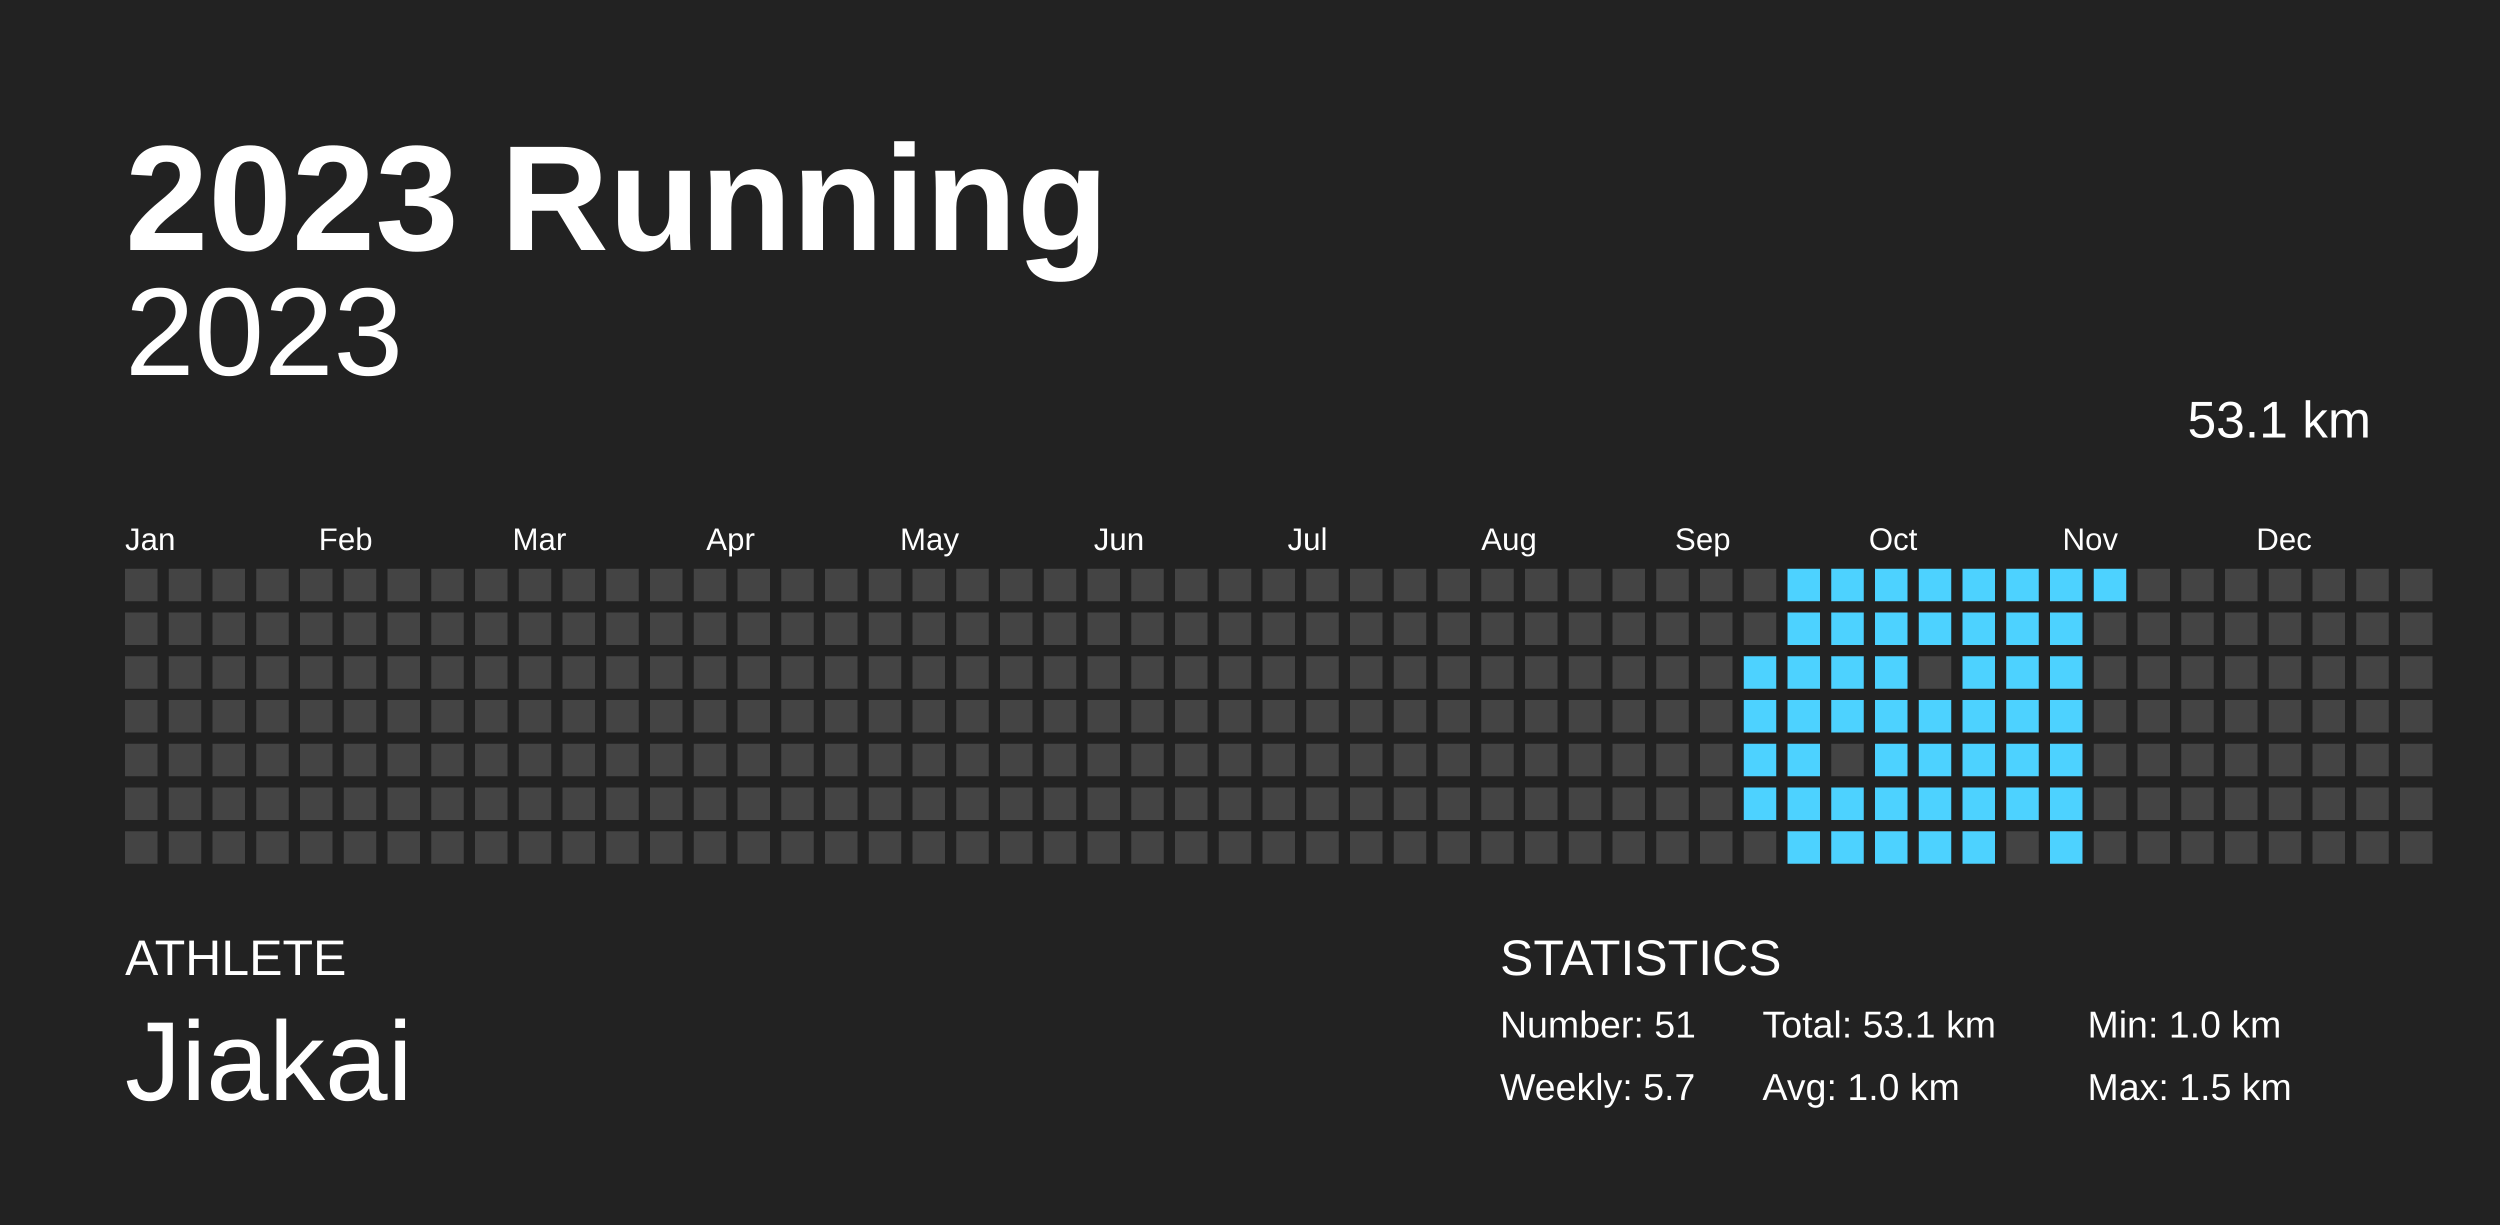
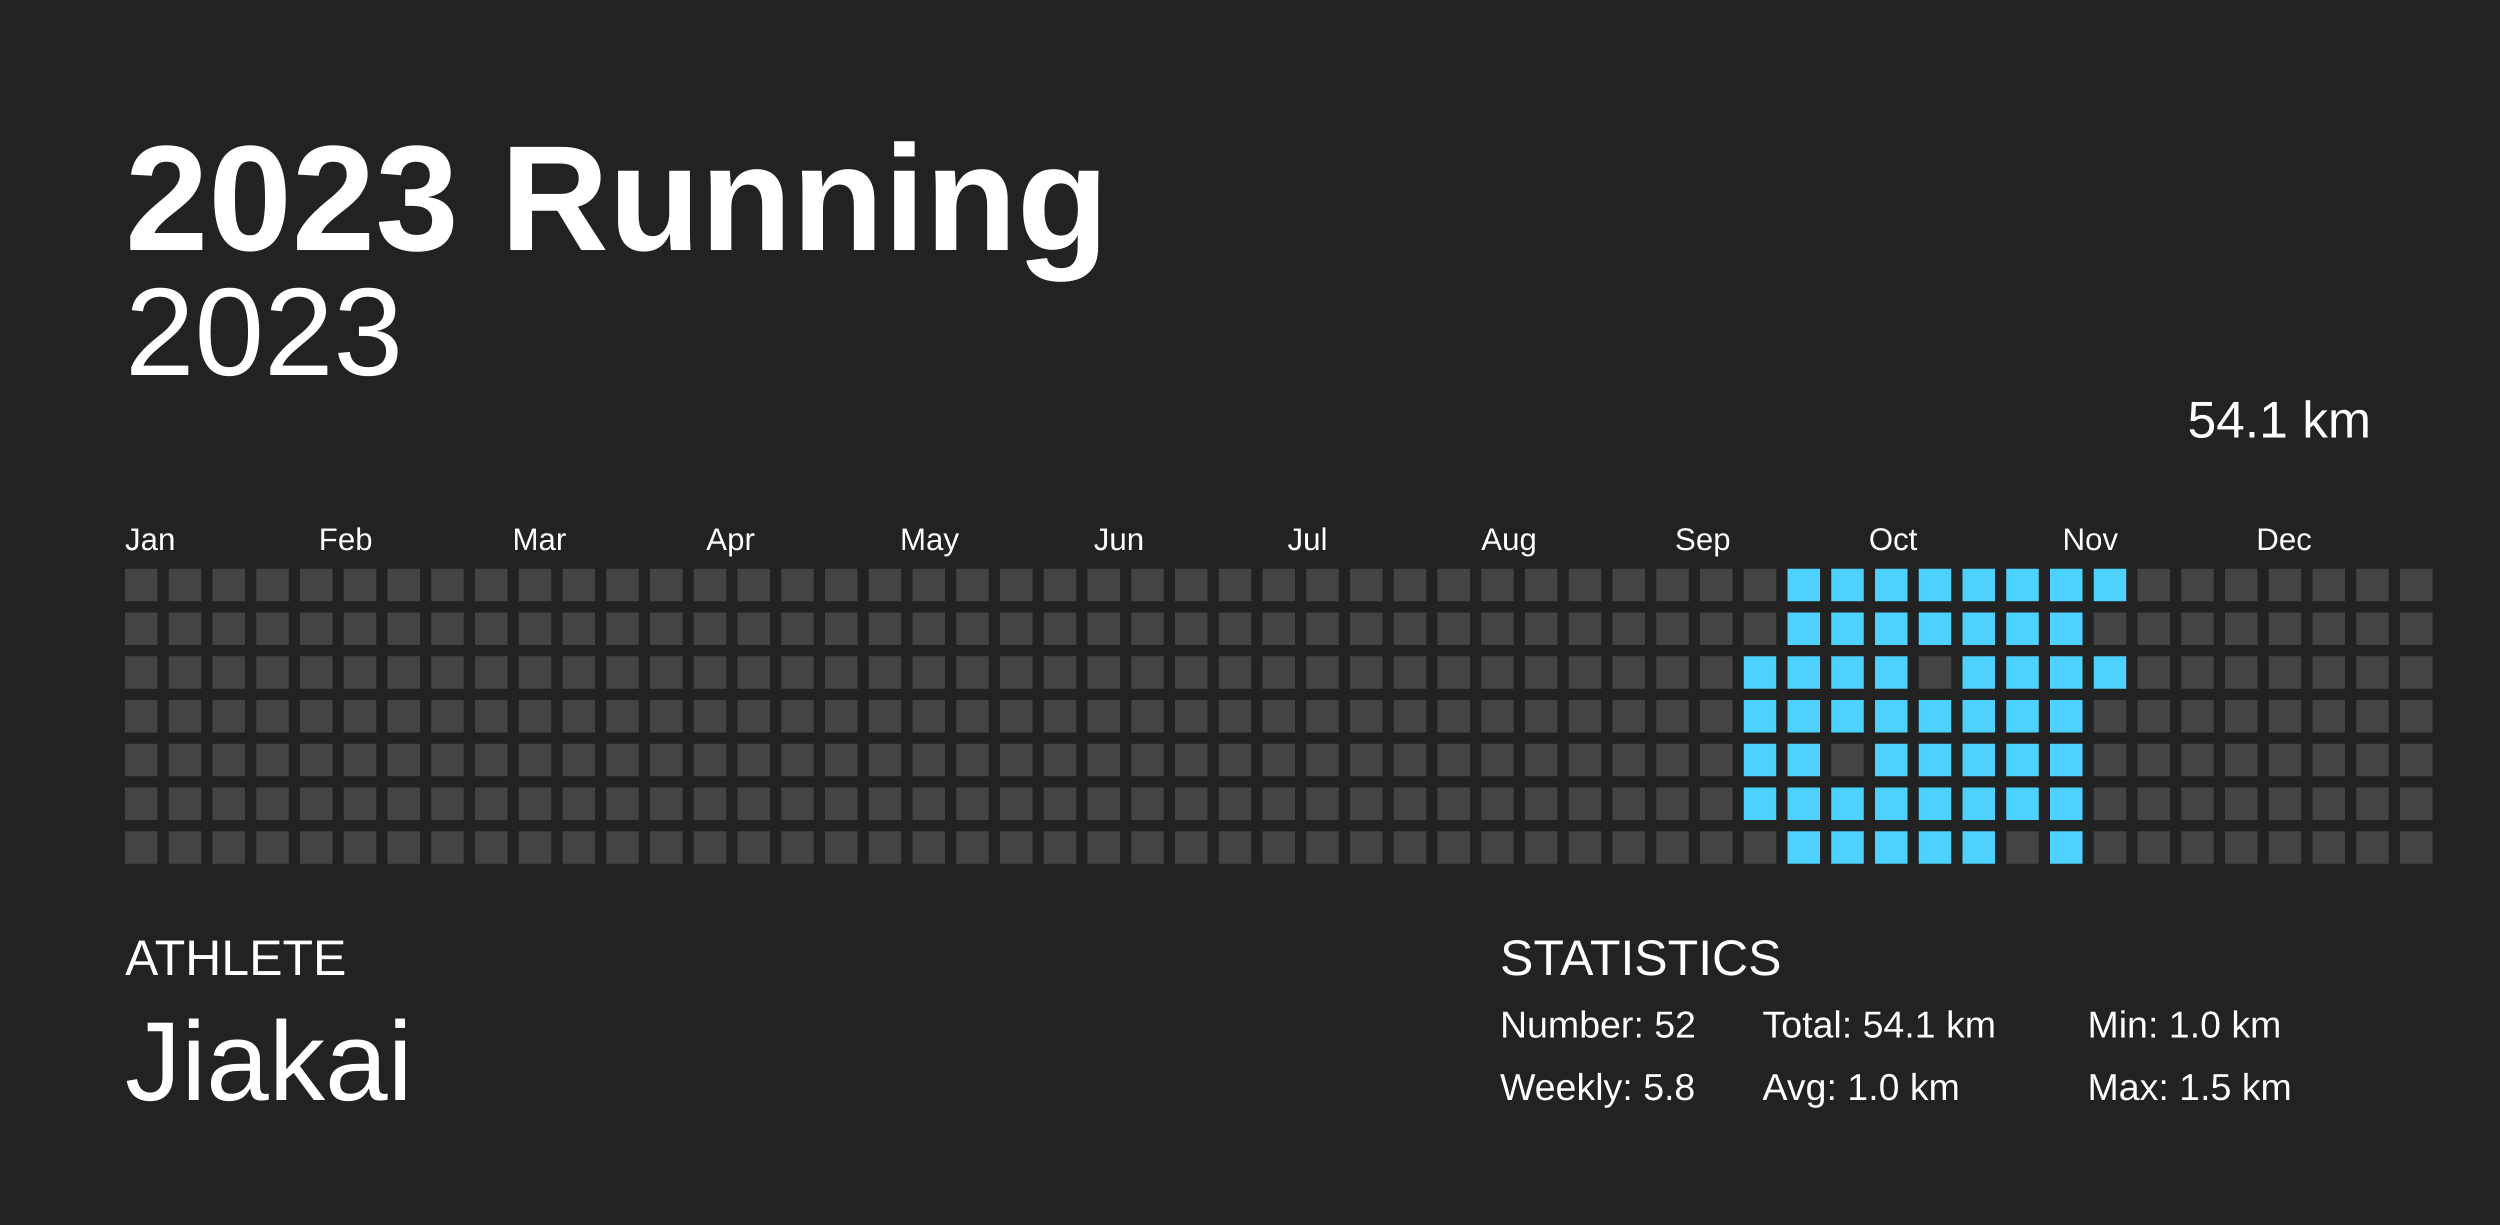
<svg xmlns="http://www.w3.org/2000/svg" baseProfile="full" height="98mm" version="1.1" viewBox="0,0,200,98" width="200mm">
  <defs />
  <rect fill="#222222" height="98" width="200" x="0" y="0" />
  <text fill="#FFFFFF" style="font-size:12px; font-family:Arial; font-weight:bold;" x="10" y="20">2023 Running</text>
  <text fill="#FFFFFF" style="font-size:4px; font-family:Arial" x="10" y="78">ATHLETE</text>
  <text fill="#FFFFFF" style="font-size:9px; font-family:Arial" x="10" y="88">Jiakai</text>
  <text fill="#FFFFFF" style="font-size:4px; font-family:Arial" x="120" y="78">STATISTICS</text>
-   <text fill="#FFFFFF" style="font-size:3px; font-family:Arial" x="120" y="83">Number: 51</text>
-   <text fill="#FFFFFF" style="font-size:3px; font-family:Arial" x="120" y="88">Weekly: 5.7</text>
-   <text fill="#FFFFFF" style="font-size:3px; font-family:Arial" x="141" y="83">Total: 53.1 km</text>
+   <text fill="#FFFFFF" style="font-size:3px; font-family:Arial" x="120" y="83">Number: 52</text>
+   <text fill="#FFFFFF" style="font-size:3px; font-family:Arial" x="120" y="88">Weekly: 5.8</text>
+   <text fill="#FFFFFF" style="font-size:3px; font-family:Arial" x="141" y="83">Total: 54.1 km</text>
  <text fill="#FFFFFF" style="font-size:3px; font-family:Arial" x="141" y="88">Avg: 1.0 km</text>
  <text fill="#FFFFFF" style="font-size:3px; font-family:Arial" x="167" y="83">Min: 1.0 km</text>
  <text fill="#FFFFFF" style="font-size:3px; font-family:Arial" x="167" y="88">Max: 1.5 km</text>
  <text alignment-baseline="hanging" fill="#FFFFFF" style="font-size:10.0px; font-family:Arial;" x="10" y="30">2023</text>
-   <text alignment-baseline="hanging" fill="#FFFFFF" style="font-size:4.125px; font-family:Arial;" x="175" y="35">53.1 km</text>
+   <text alignment-baseline="hanging" fill="#FFFFFF" style="font-size:4.125px; font-family:Arial;" x="175" y="35">54.1 km</text>
  <text fill="#FFFFFF" style="font-size:2.5px; font-family:Arial" x="10.0" y="44">Jan</text>
  <text fill="#FFFFFF" style="font-size:2.5px; font-family:Arial" x="25.5" y="44">Feb</text>
  <text fill="#FFFFFF" style="font-size:2.5px; font-family:Arial" x="41.0" y="44">Mar</text>
  <text fill="#FFFFFF" style="font-size:2.5px; font-family:Arial" x="56.5" y="44">Apr</text>
  <text fill="#FFFFFF" style="font-size:2.5px; font-family:Arial" x="72.0" y="44">May</text>
  <text fill="#FFFFFF" style="font-size:2.5px; font-family:Arial" x="87.5" y="44">Jun</text>
  <text fill="#FFFFFF" style="font-size:2.5px; font-family:Arial" x="103.0" y="44">Jul</text>
  <text fill="#FFFFFF" style="font-size:2.5px; font-family:Arial" x="118.5" y="44">Aug</text>
  <text fill="#FFFFFF" style="font-size:2.5px; font-family:Arial" x="134.0" y="44">Sep</text>
  <text fill="#FFFFFF" style="font-size:2.5px; font-family:Arial" x="149.5" y="44">Oct</text>
  <text fill="#FFFFFF" style="font-size:2.5px; font-family:Arial" x="165.0" y="44">Nov</text>
  <text fill="#FFFFFF" style="font-size:2.5px; font-family:Arial" x="180.5" y="44">Dec</text>
  <rect fill="#444444" height="2.6" width="2.6" x="10.0" y="45.5" />
  <rect fill="#444444" height="2.6" width="2.6" x="10.0" y="49.0" />
  <rect fill="#444444" height="2.6" width="2.6" x="10.0" y="52.5" />
  <rect fill="#444444" height="2.6" width="2.6" x="10.0" y="56.0" />
  <rect fill="#444444" height="2.6" width="2.6" x="10.0" y="59.5" />
  <rect fill="#444444" height="2.6" width="2.6" x="10.0" y="63.0" />
  <rect fill="#444444" height="2.6" width="2.6" x="10.0" y="66.5" />
  <rect fill="#444444" height="2.6" width="2.6" x="13.5" y="45.5" />
  <rect fill="#444444" height="2.6" width="2.6" x="13.5" y="49.0" />
  <rect fill="#444444" height="2.6" width="2.6" x="13.5" y="52.5" />
  <rect fill="#444444" height="2.6" width="2.6" x="13.5" y="56.0" />
  <rect fill="#444444" height="2.6" width="2.6" x="13.5" y="59.5" />
  <rect fill="#444444" height="2.6" width="2.6" x="13.5" y="63.0" />
  <rect fill="#444444" height="2.6" width="2.6" x="13.5" y="66.5" />
  <rect fill="#444444" height="2.6" width="2.6" x="17.0" y="45.5" />
  <rect fill="#444444" height="2.6" width="2.6" x="17.0" y="49.0" />
  <rect fill="#444444" height="2.6" width="2.6" x="17.0" y="52.5" />
  <rect fill="#444444" height="2.6" width="2.6" x="17.0" y="56.0" />
  <rect fill="#444444" height="2.6" width="2.6" x="17.0" y="59.5" />
  <rect fill="#444444" height="2.6" width="2.6" x="17.0" y="63.0" />
  <rect fill="#444444" height="2.6" width="2.6" x="17.0" y="66.5" />
  <rect fill="#444444" height="2.6" width="2.6" x="20.5" y="45.5" />
  <rect fill="#444444" height="2.6" width="2.6" x="20.5" y="49.0" />
  <rect fill="#444444" height="2.6" width="2.6" x="20.5" y="52.5" />
  <rect fill="#444444" height="2.6" width="2.6" x="20.5" y="56.0" />
  <rect fill="#444444" height="2.6" width="2.6" x="20.5" y="59.5" />
  <rect fill="#444444" height="2.6" width="2.6" x="20.5" y="63.0" />
  <rect fill="#444444" height="2.6" width="2.6" x="20.5" y="66.5" />
  <rect fill="#444444" height="2.6" width="2.6" x="24.0" y="45.5" />
  <rect fill="#444444" height="2.6" width="2.6" x="24.0" y="49.0" />
  <rect fill="#444444" height="2.6" width="2.6" x="24.0" y="52.5" />
  <rect fill="#444444" height="2.6" width="2.6" x="24.0" y="56.0" />
  <rect fill="#444444" height="2.6" width="2.6" x="24.0" y="59.5" />
  <rect fill="#444444" height="2.6" width="2.6" x="24.0" y="63.0" />
  <rect fill="#444444" height="2.6" width="2.6" x="24.0" y="66.5" />
  <rect fill="#444444" height="2.6" width="2.6" x="27.5" y="45.5" />
  <rect fill="#444444" height="2.6" width="2.6" x="27.5" y="49.0" />
  <rect fill="#444444" height="2.6" width="2.6" x="27.5" y="52.5" />
  <rect fill="#444444" height="2.6" width="2.6" x="27.5" y="56.0" />
  <rect fill="#444444" height="2.6" width="2.6" x="27.5" y="59.5" />
  <rect fill="#444444" height="2.6" width="2.6" x="27.5" y="63.0" />
  <rect fill="#444444" height="2.6" width="2.6" x="27.5" y="66.5" />
  <rect fill="#444444" height="2.6" width="2.6" x="31.0" y="45.5" />
  <rect fill="#444444" height="2.6" width="2.6" x="31.0" y="49.0" />
  <rect fill="#444444" height="2.6" width="2.6" x="31.0" y="52.5" />
  <rect fill="#444444" height="2.6" width="2.6" x="31.0" y="56.0" />
  <rect fill="#444444" height="2.6" width="2.6" x="31.0" y="59.5" />
  <rect fill="#444444" height="2.6" width="2.6" x="31.0" y="63.0" />
  <rect fill="#444444" height="2.6" width="2.6" x="31.0" y="66.5" />
  <rect fill="#444444" height="2.6" width="2.6" x="34.5" y="45.5" />
  <rect fill="#444444" height="2.6" width="2.6" x="34.5" y="49.0" />
  <rect fill="#444444" height="2.6" width="2.6" x="34.5" y="52.5" />
  <rect fill="#444444" height="2.6" width="2.6" x="34.5" y="56.0" />
  <rect fill="#444444" height="2.6" width="2.6" x="34.5" y="59.5" />
  <rect fill="#444444" height="2.6" width="2.6" x="34.5" y="63.0" />
  <rect fill="#444444" height="2.6" width="2.6" x="34.5" y="66.5" />
  <rect fill="#444444" height="2.6" width="2.6" x="38.0" y="45.5" />
  <rect fill="#444444" height="2.6" width="2.6" x="38.0" y="49.0" />
  <rect fill="#444444" height="2.6" width="2.6" x="38.0" y="52.5" />
  <rect fill="#444444" height="2.6" width="2.6" x="38.0" y="56.0" />
  <rect fill="#444444" height="2.6" width="2.6" x="38.0" y="59.5" />
  <rect fill="#444444" height="2.6" width="2.6" x="38.0" y="63.0" />
  <rect fill="#444444" height="2.6" width="2.6" x="38.0" y="66.5" />
  <rect fill="#444444" height="2.6" width="2.6" x="41.5" y="45.5" />
  <rect fill="#444444" height="2.6" width="2.6" x="41.5" y="49.0" />
  <rect fill="#444444" height="2.6" width="2.6" x="41.5" y="52.5" />
  <rect fill="#444444" height="2.6" width="2.6" x="41.5" y="56.0" />
  <rect fill="#444444" height="2.6" width="2.6" x="41.5" y="59.5" />
  <rect fill="#444444" height="2.6" width="2.6" x="41.5" y="63.0" />
  <rect fill="#444444" height="2.6" width="2.6" x="41.5" y="66.5" />
  <rect fill="#444444" height="2.6" width="2.6" x="45.0" y="45.5" />
  <rect fill="#444444" height="2.6" width="2.6" x="45.0" y="49.0" />
  <rect fill="#444444" height="2.6" width="2.6" x="45.0" y="52.5" />
  <rect fill="#444444" height="2.6" width="2.6" x="45.0" y="56.0" />
  <rect fill="#444444" height="2.6" width="2.6" x="45.0" y="59.5" />
  <rect fill="#444444" height="2.6" width="2.6" x="45.0" y="63.0" />
  <rect fill="#444444" height="2.6" width="2.6" x="45.0" y="66.5" />
  <rect fill="#444444" height="2.6" width="2.6" x="48.5" y="45.5" />
  <rect fill="#444444" height="2.6" width="2.6" x="48.5" y="49.0" />
  <rect fill="#444444" height="2.6" width="2.6" x="48.5" y="52.5" />
  <rect fill="#444444" height="2.6" width="2.6" x="48.5" y="56.0" />
  <rect fill="#444444" height="2.6" width="2.6" x="48.5" y="59.5" />
  <rect fill="#444444" height="2.6" width="2.6" x="48.5" y="63.0" />
  <rect fill="#444444" height="2.6" width="2.6" x="48.5" y="66.5" />
  <rect fill="#444444" height="2.6" width="2.6" x="52.0" y="45.5" />
  <rect fill="#444444" height="2.6" width="2.6" x="52.0" y="49.0" />
  <rect fill="#444444" height="2.6" width="2.6" x="52.0" y="52.5" />
  <rect fill="#444444" height="2.6" width="2.6" x="52.0" y="56.0" />
  <rect fill="#444444" height="2.6" width="2.6" x="52.0" y="59.5" />
  <rect fill="#444444" height="2.6" width="2.6" x="52.0" y="63.0" />
  <rect fill="#444444" height="2.6" width="2.6" x="52.0" y="66.5" />
  <rect fill="#444444" height="2.6" width="2.6" x="55.5" y="45.5" />
  <rect fill="#444444" height="2.6" width="2.6" x="55.5" y="49.0" />
  <rect fill="#444444" height="2.6" width="2.6" x="55.5" y="52.5" />
  <rect fill="#444444" height="2.6" width="2.6" x="55.5" y="56.0" />
  <rect fill="#444444" height="2.6" width="2.6" x="55.5" y="59.5" />
  <rect fill="#444444" height="2.6" width="2.6" x="55.5" y="63.0" />
  <rect fill="#444444" height="2.6" width="2.6" x="55.5" y="66.5" />
  <rect fill="#444444" height="2.6" width="2.6" x="59.0" y="45.5" />
  <rect fill="#444444" height="2.6" width="2.6" x="59.0" y="49.0" />
  <rect fill="#444444" height="2.6" width="2.6" x="59.0" y="52.5" />
  <rect fill="#444444" height="2.6" width="2.6" x="59.0" y="56.0" />
  <rect fill="#444444" height="2.6" width="2.6" x="59.0" y="59.5" />
  <rect fill="#444444" height="2.6" width="2.6" x="59.0" y="63.0" />
  <rect fill="#444444" height="2.6" width="2.6" x="59.0" y="66.5" />
  <rect fill="#444444" height="2.6" width="2.6" x="62.5" y="45.5" />
  <rect fill="#444444" height="2.6" width="2.6" x="62.5" y="49.0" />
  <rect fill="#444444" height="2.6" width="2.6" x="62.5" y="52.5" />
  <rect fill="#444444" height="2.6" width="2.6" x="62.5" y="56.0" />
  <rect fill="#444444" height="2.6" width="2.6" x="62.5" y="59.5" />
  <rect fill="#444444" height="2.6" width="2.6" x="62.5" y="63.0" />
  <rect fill="#444444" height="2.6" width="2.6" x="62.5" y="66.5" />
  <rect fill="#444444" height="2.6" width="2.6" x="66.0" y="45.5" />
  <rect fill="#444444" height="2.6" width="2.6" x="66.0" y="49.0" />
  <rect fill="#444444" height="2.6" width="2.6" x="66.0" y="52.5" />
  <rect fill="#444444" height="2.6" width="2.6" x="66.0" y="56.0" />
  <rect fill="#444444" height="2.6" width="2.6" x="66.0" y="59.5" />
  <rect fill="#444444" height="2.6" width="2.6" x="66.0" y="63.0" />
  <rect fill="#444444" height="2.6" width="2.6" x="66.0" y="66.5" />
  <rect fill="#444444" height="2.6" width="2.6" x="69.5" y="45.5" />
  <rect fill="#444444" height="2.6" width="2.6" x="69.5" y="49.0" />
  <rect fill="#444444" height="2.6" width="2.6" x="69.5" y="52.5" />
  <rect fill="#444444" height="2.6" width="2.6" x="69.5" y="56.0" />
  <rect fill="#444444" height="2.6" width="2.6" x="69.5" y="59.5" />
  <rect fill="#444444" height="2.6" width="2.6" x="69.5" y="63.0" />
  <rect fill="#444444" height="2.6" width="2.6" x="69.5" y="66.5" />
  <rect fill="#444444" height="2.6" width="2.6" x="73.0" y="45.5" />
  <rect fill="#444444" height="2.6" width="2.6" x="73.0" y="49.0" />
  <rect fill="#444444" height="2.6" width="2.6" x="73.0" y="52.5" />
  <rect fill="#444444" height="2.6" width="2.6" x="73.0" y="56.0" />
  <rect fill="#444444" height="2.6" width="2.6" x="73.0" y="59.5" />
  <rect fill="#444444" height="2.6" width="2.6" x="73.0" y="63.0" />
  <rect fill="#444444" height="2.6" width="2.6" x="73.0" y="66.5" />
  <rect fill="#444444" height="2.6" width="2.6" x="76.5" y="45.5" />
  <rect fill="#444444" height="2.6" width="2.6" x="76.5" y="49.0" />
  <rect fill="#444444" height="2.6" width="2.6" x="76.5" y="52.5" />
  <rect fill="#444444" height="2.6" width="2.6" x="76.5" y="56.0" />
  <rect fill="#444444" height="2.6" width="2.6" x="76.5" y="59.5" />
  <rect fill="#444444" height="2.6" width="2.6" x="76.5" y="63.0" />
  <rect fill="#444444" height="2.6" width="2.6" x="76.5" y="66.5" />
  <rect fill="#444444" height="2.6" width="2.6" x="80.0" y="45.5" />
  <rect fill="#444444" height="2.6" width="2.6" x="80.0" y="49.0" />
  <rect fill="#444444" height="2.6" width="2.6" x="80.0" y="52.5" />
  <rect fill="#444444" height="2.6" width="2.6" x="80.0" y="56.0" />
  <rect fill="#444444" height="2.6" width="2.6" x="80.0" y="59.5" />
  <rect fill="#444444" height="2.6" width="2.6" x="80.0" y="63.0" />
  <rect fill="#444444" height="2.6" width="2.6" x="80.0" y="66.5" />
  <rect fill="#444444" height="2.6" width="2.6" x="83.5" y="45.5" />
  <rect fill="#444444" height="2.6" width="2.6" x="83.5" y="49.0" />
  <rect fill="#444444" height="2.6" width="2.6" x="83.5" y="52.5" />
  <rect fill="#444444" height="2.6" width="2.6" x="83.5" y="56.0" />
  <rect fill="#444444" height="2.6" width="2.6" x="83.5" y="59.5" />
  <rect fill="#444444" height="2.6" width="2.6" x="83.5" y="63.0" />
  <rect fill="#444444" height="2.6" width="2.6" x="83.5" y="66.5" />
  <rect fill="#444444" height="2.6" width="2.6" x="87.0" y="45.5" />
  <rect fill="#444444" height="2.6" width="2.6" x="87.0" y="49.0" />
  <rect fill="#444444" height="2.6" width="2.6" x="87.0" y="52.5" />
  <rect fill="#444444" height="2.6" width="2.6" x="87.0" y="56.0" />
  <rect fill="#444444" height="2.6" width="2.6" x="87.0" y="59.5" />
  <rect fill="#444444" height="2.6" width="2.6" x="87.0" y="63.0" />
  <rect fill="#444444" height="2.6" width="2.6" x="87.0" y="66.5" />
  <rect fill="#444444" height="2.6" width="2.6" x="90.5" y="45.5" />
  <rect fill="#444444" height="2.6" width="2.6" x="90.5" y="49.0" />
  <rect fill="#444444" height="2.6" width="2.6" x="90.5" y="52.5" />
  <rect fill="#444444" height="2.6" width="2.6" x="90.5" y="56.0" />
  <rect fill="#444444" height="2.6" width="2.6" x="90.5" y="59.5" />
  <rect fill="#444444" height="2.6" width="2.6" x="90.5" y="63.0" />
  <rect fill="#444444" height="2.6" width="2.6" x="90.5" y="66.5" />
  <rect fill="#444444" height="2.6" width="2.6" x="94.0" y="45.5" />
  <rect fill="#444444" height="2.6" width="2.6" x="94.0" y="49.0" />
  <rect fill="#444444" height="2.6" width="2.6" x="94.0" y="52.5" />
  <rect fill="#444444" height="2.6" width="2.6" x="94.0" y="56.0" />
  <rect fill="#444444" height="2.6" width="2.6" x="94.0" y="59.5" />
  <rect fill="#444444" height="2.6" width="2.6" x="94.0" y="63.0" />
  <rect fill="#444444" height="2.6" width="2.6" x="94.0" y="66.5" />
  <rect fill="#444444" height="2.6" width="2.6" x="97.5" y="45.5" />
  <rect fill="#444444" height="2.6" width="2.6" x="97.5" y="49.0" />
  <rect fill="#444444" height="2.6" width="2.6" x="97.5" y="52.5" />
  <rect fill="#444444" height="2.6" width="2.6" x="97.5" y="56.0" />
  <rect fill="#444444" height="2.6" width="2.6" x="97.5" y="59.5" />
  <rect fill="#444444" height="2.6" width="2.6" x="97.5" y="63.0" />
  <rect fill="#444444" height="2.6" width="2.6" x="97.5" y="66.5" />
  <rect fill="#444444" height="2.6" width="2.6" x="101.0" y="45.5" />
  <rect fill="#444444" height="2.6" width="2.6" x="101.0" y="49.0" />
  <rect fill="#444444" height="2.6" width="2.6" x="101.0" y="52.5" />
  <rect fill="#444444" height="2.6" width="2.6" x="101.0" y="56.0" />
  <rect fill="#444444" height="2.6" width="2.6" x="101.0" y="59.5" />
  <rect fill="#444444" height="2.6" width="2.6" x="101.0" y="63.0" />
  <rect fill="#444444" height="2.6" width="2.6" x="101.0" y="66.5" />
  <rect fill="#444444" height="2.6" width="2.6" x="104.5" y="45.5" />
  <rect fill="#444444" height="2.6" width="2.6" x="104.5" y="49.0" />
  <rect fill="#444444" height="2.6" width="2.6" x="104.5" y="52.5" />
  <rect fill="#444444" height="2.6" width="2.6" x="104.5" y="56.0" />
  <rect fill="#444444" height="2.6" width="2.6" x="104.5" y="59.5" />
  <rect fill="#444444" height="2.6" width="2.6" x="104.5" y="63.0" />
  <rect fill="#444444" height="2.6" width="2.6" x="104.5" y="66.5" />
  <rect fill="#444444" height="2.6" width="2.6" x="108.0" y="45.5" />
  <rect fill="#444444" height="2.6" width="2.6" x="108.0" y="49.0" />
  <rect fill="#444444" height="2.6" width="2.6" x="108.0" y="52.5" />
  <rect fill="#444444" height="2.6" width="2.6" x="108.0" y="56.0" />
  <rect fill="#444444" height="2.6" width="2.6" x="108.0" y="59.5" />
  <rect fill="#444444" height="2.6" width="2.6" x="108.0" y="63.0" />
  <rect fill="#444444" height="2.6" width="2.6" x="108.0" y="66.5" />
  <rect fill="#444444" height="2.6" width="2.6" x="111.5" y="45.5" />
  <rect fill="#444444" height="2.6" width="2.6" x="111.5" y="49.0" />
  <rect fill="#444444" height="2.6" width="2.6" x="111.5" y="52.5" />
  <rect fill="#444444" height="2.6" width="2.6" x="111.5" y="56.0" />
  <rect fill="#444444" height="2.6" width="2.6" x="111.5" y="59.5" />
  <rect fill="#444444" height="2.6" width="2.6" x="111.5" y="63.0" />
  <rect fill="#444444" height="2.6" width="2.6" x="111.5" y="66.5" />
  <rect fill="#444444" height="2.6" width="2.6" x="115.0" y="45.5" />
  <rect fill="#444444" height="2.6" width="2.6" x="115.0" y="49.0" />
  <rect fill="#444444" height="2.6" width="2.6" x="115.0" y="52.5" />
  <rect fill="#444444" height="2.6" width="2.6" x="115.0" y="56.0" />
  <rect fill="#444444" height="2.6" width="2.6" x="115.0" y="59.5" />
  <rect fill="#444444" height="2.6" width="2.6" x="115.0" y="63.0" />
  <rect fill="#444444" height="2.6" width="2.6" x="115.0" y="66.5" />
  <rect fill="#444444" height="2.6" width="2.6" x="118.5" y="45.5" />
  <rect fill="#444444" height="2.6" width="2.6" x="118.5" y="49.0" />
  <rect fill="#444444" height="2.6" width="2.6" x="118.5" y="52.5" />
  <rect fill="#444444" height="2.6" width="2.6" x="118.5" y="56.0" />
  <rect fill="#444444" height="2.6" width="2.6" x="118.5" y="59.5" />
  <rect fill="#444444" height="2.6" width="2.6" x="118.5" y="63.0" />
  <rect fill="#444444" height="2.6" width="2.6" x="118.5" y="66.5" />
  <rect fill="#444444" height="2.6" width="2.6" x="122.0" y="45.5" />
  <rect fill="#444444" height="2.6" width="2.6" x="122.0" y="49.0" />
  <rect fill="#444444" height="2.6" width="2.6" x="122.0" y="52.5" />
  <rect fill="#444444" height="2.6" width="2.6" x="122.0" y="56.0" />
  <rect fill="#444444" height="2.6" width="2.6" x="122.0" y="59.5" />
  <rect fill="#444444" height="2.6" width="2.6" x="122.0" y="63.0" />
  <rect fill="#444444" height="2.6" width="2.6" x="122.0" y="66.5" />
  <rect fill="#444444" height="2.6" width="2.6" x="125.5" y="45.5" />
  <rect fill="#444444" height="2.6" width="2.6" x="125.5" y="49.0" />
  <rect fill="#444444" height="2.6" width="2.6" x="125.5" y="52.5" />
  <rect fill="#444444" height="2.6" width="2.6" x="125.5" y="56.0" />
  <rect fill="#444444" height="2.6" width="2.6" x="125.5" y="59.5" />
  <rect fill="#444444" height="2.6" width="2.6" x="125.5" y="63.0" />
  <rect fill="#444444" height="2.6" width="2.6" x="125.5" y="66.5" />
  <rect fill="#444444" height="2.6" width="2.6" x="129.0" y="45.5" />
  <rect fill="#444444" height="2.6" width="2.6" x="129.0" y="49.0" />
  <rect fill="#444444" height="2.6" width="2.6" x="129.0" y="52.5" />
  <rect fill="#444444" height="2.6" width="2.6" x="129.0" y="56.0" />
  <rect fill="#444444" height="2.6" width="2.6" x="129.0" y="59.5" />
  <rect fill="#444444" height="2.6" width="2.6" x="129.0" y="63.0" />
  <rect fill="#444444" height="2.6" width="2.6" x="129.0" y="66.5" />
  <rect fill="#444444" height="2.6" width="2.6" x="132.5" y="45.5" />
  <rect fill="#444444" height="2.6" width="2.6" x="132.5" y="49.0" />
  <rect fill="#444444" height="2.6" width="2.6" x="132.5" y="52.5" />
  <rect fill="#444444" height="2.6" width="2.6" x="132.5" y="56.0" />
  <rect fill="#444444" height="2.6" width="2.6" x="132.5" y="59.5" />
  <rect fill="#444444" height="2.6" width="2.6" x="132.5" y="63.0" />
  <rect fill="#444444" height="2.6" width="2.6" x="132.5" y="66.5" />
  <rect fill="#444444" height="2.6" width="2.6" x="136.0" y="45.5" />
  <rect fill="#444444" height="2.6" width="2.6" x="136.0" y="49.0" />
  <rect fill="#444444" height="2.6" width="2.6" x="136.0" y="52.5" />
  <rect fill="#444444" height="2.6" width="2.6" x="136.0" y="56.0" />
  <rect fill="#444444" height="2.6" width="2.6" x="136.0" y="59.5" />
  <rect fill="#444444" height="2.6" width="2.6" x="136.0" y="63.0" />
  <rect fill="#444444" height="2.6" width="2.6" x="136.0" y="66.5" />
  <rect fill="#444444" height="2.6" width="2.6" x="139.5" y="45.5" />
  <rect fill="#444444" height="2.6" width="2.6" x="139.5" y="49.0" />
  <rect fill="#4dd2ff" height="2.6" width="2.6" x="139.5" y="52.5" />
  <rect fill="#4dd2ff" height="2.6" width="2.6" x="139.5" y="56.0" />
  <rect fill="#4dd2ff" height="2.6" width="2.6" x="139.5" y="59.5" />
  <rect fill="#4dd2ff" height="2.6" width="2.6" x="139.5" y="63.0" />
  <rect fill="#444444" height="2.6" width="2.6" x="139.5" y="66.5" />
  <rect fill="#4dd2ff" height="2.6" width="2.6" x="143.0" y="45.5" />
  <rect fill="#4dd2ff" height="2.6" width="2.6" x="143.0" y="49.0" />
  <rect fill="#4dd2ff" height="2.6" width="2.6" x="143.0" y="52.5" />
  <rect fill="#4dd2ff" height="2.6" width="2.6" x="143.0" y="56.0" />
  <rect fill="#4dd2ff" height="2.6" width="2.6" x="143.0" y="59.5" />
  <rect fill="#4dd2ff" height="2.6" width="2.6" x="143.0" y="63.0" />
  <rect fill="#4dd2ff" height="2.6" width="2.6" x="143.0" y="66.5" />
  <rect fill="#4dd2ff" height="2.6" width="2.6" x="146.5" y="45.5" />
  <rect fill="#4dd2ff" height="2.6" width="2.6" x="146.5" y="49.0" />
  <rect fill="#4dd2ff" height="2.6" width="2.6" x="146.5" y="52.5" />
  <rect fill="#4dd2ff" height="2.6" width="2.6" x="146.5" y="56.0" />
  <rect fill="#444444" height="2.6" width="2.6" x="146.5" y="59.5" />
  <rect fill="#4dd2ff" height="2.6" width="2.6" x="146.5" y="63.0" />
  <rect fill="#4dd2ff" height="2.6" width="2.6" x="146.5" y="66.5" />
  <rect fill="#4dd2ff" height="2.6" width="2.6" x="150.0" y="45.5" />
  <rect fill="#4dd2ff" height="2.6" width="2.6" x="150.0" y="49.0" />
  <rect fill="#4dd2ff" height="2.6" width="2.6" x="150.0" y="52.5" />
  <rect fill="#4dd2ff" height="2.6" width="2.6" x="150.0" y="56.0" />
  <rect fill="#4dd2ff" height="2.6" width="2.6" x="150.0" y="59.5" />
  <rect fill="#4dd2ff" height="2.6" width="2.6" x="150.0" y="63.0" />
  <rect fill="#4dd2ff" height="2.6" width="2.6" x="150.0" y="66.5" />
  <rect fill="#4dd2ff" height="2.6" width="2.6" x="153.5" y="45.5" />
  <rect fill="#4dd2ff" height="2.6" width="2.6" x="153.5" y="49.0" />
  <rect fill="#444444" height="2.6" width="2.6" x="153.5" y="52.5" />
  <rect fill="#4dd2ff" height="2.6" width="2.6" x="153.5" y="56.0" />
  <rect fill="#4dd2ff" height="2.6" width="2.6" x="153.5" y="59.5" />
  <rect fill="#4dd2ff" height="2.6" width="2.6" x="153.5" y="63.0" />
  <rect fill="#4dd2ff" height="2.6" width="2.6" x="153.5" y="66.5" />
  <rect fill="#4dd2ff" height="2.6" width="2.6" x="157.0" y="45.5" />
  <rect fill="#4dd2ff" height="2.6" width="2.6" x="157.0" y="49.0" />
  <rect fill="#4dd2ff" height="2.6" width="2.6" x="157.0" y="52.5" />
  <rect fill="#4dd2ff" height="2.6" width="2.6" x="157.0" y="56.0" />
  <rect fill="#4dd2ff" height="2.6" width="2.6" x="157.0" y="59.5" />
  <rect fill="#4dd2ff" height="2.6" width="2.6" x="157.0" y="63.0" />
  <rect fill="#4dd2ff" height="2.6" width="2.6" x="157.0" y="66.5" />
  <rect fill="#4dd2ff" height="2.6" width="2.6" x="160.5" y="45.5" />
  <rect fill="#4dd2ff" height="2.6" width="2.6" x="160.5" y="49.0" />
  <rect fill="#4dd2ff" height="2.6" width="2.6" x="160.5" y="52.5" />
  <rect fill="#4dd2ff" height="2.6" width="2.6" x="160.5" y="56.0" />
  <rect fill="#4dd2ff" height="2.6" width="2.6" x="160.5" y="59.5" />
  <rect fill="#4dd2ff" height="2.6" width="2.6" x="160.5" y="63.0" />
  <rect fill="#444444" height="2.6" width="2.6" x="160.5" y="66.5" />
  <rect fill="#4dd2ff" height="2.6" width="2.6" x="164.0" y="45.5" />
  <rect fill="#4dd2ff" height="2.6" width="2.6" x="164.0" y="49.0" />
  <rect fill="#4dd2ff" height="2.6" width="2.6" x="164.0" y="52.5" />
  <rect fill="#4dd2ff" height="2.6" width="2.6" x="164.0" y="56.0" />
  <rect fill="#4dd2ff" height="2.6" width="2.6" x="164.0" y="59.5" />
  <rect fill="#4dd2ff" height="2.6" width="2.6" x="164.0" y="63.0" />
  <rect fill="#4dd2ff" height="2.6" width="2.6" x="164.0" y="66.5" />
  <rect fill="#4dd2ff" height="2.6" width="2.6" x="167.5" y="45.5" />
  <rect fill="#444444" height="2.6" width="2.6" x="167.5" y="49.0" />
-   <rect fill="#444444" height="2.6" width="2.6" x="167.5" y="52.5" />
+   <rect fill="#4dd2ff" height="2.6" width="2.6" x="167.5" y="52.5" />
  <rect fill="#444444" height="2.6" width="2.6" x="167.5" y="56.0" />
  <rect fill="#444444" height="2.6" width="2.6" x="167.5" y="59.5" />
  <rect fill="#444444" height="2.6" width="2.6" x="167.5" y="63.0" />
  <rect fill="#444444" height="2.6" width="2.6" x="167.5" y="66.5" />
  <rect fill="#444444" height="2.6" width="2.6" x="171.0" y="45.5" />
  <rect fill="#444444" height="2.6" width="2.6" x="171.0" y="49.0" />
  <rect fill="#444444" height="2.6" width="2.6" x="171.0" y="52.5" />
  <rect fill="#444444" height="2.6" width="2.6" x="171.0" y="56.0" />
  <rect fill="#444444" height="2.6" width="2.6" x="171.0" y="59.5" />
  <rect fill="#444444" height="2.6" width="2.6" x="171.0" y="63.0" />
  <rect fill="#444444" height="2.6" width="2.6" x="171.0" y="66.5" />
  <rect fill="#444444" height="2.6" width="2.6" x="174.5" y="45.5" />
  <rect fill="#444444" height="2.6" width="2.6" x="174.5" y="49.0" />
  <rect fill="#444444" height="2.6" width="2.6" x="174.5" y="52.5" />
  <rect fill="#444444" height="2.6" width="2.6" x="174.5" y="56.0" />
  <rect fill="#444444" height="2.6" width="2.6" x="174.5" y="59.5" />
  <rect fill="#444444" height="2.6" width="2.6" x="174.5" y="63.0" />
  <rect fill="#444444" height="2.6" width="2.6" x="174.5" y="66.5" />
  <rect fill="#444444" height="2.6" width="2.6" x="178.0" y="45.5" />
  <rect fill="#444444" height="2.6" width="2.6" x="178.0" y="49.0" />
  <rect fill="#444444" height="2.6" width="2.6" x="178.0" y="52.5" />
  <rect fill="#444444" height="2.6" width="2.6" x="178.0" y="56.0" />
  <rect fill="#444444" height="2.6" width="2.6" x="178.0" y="59.5" />
  <rect fill="#444444" height="2.6" width="2.6" x="178.0" y="63.0" />
  <rect fill="#444444" height="2.6" width="2.6" x="178.0" y="66.5" />
  <rect fill="#444444" height="2.6" width="2.6" x="181.5" y="45.5" />
  <rect fill="#444444" height="2.6" width="2.6" x="181.5" y="49.0" />
  <rect fill="#444444" height="2.6" width="2.6" x="181.5" y="52.5" />
  <rect fill="#444444" height="2.6" width="2.6" x="181.5" y="56.0" />
  <rect fill="#444444" height="2.6" width="2.6" x="181.5" y="59.5" />
  <rect fill="#444444" height="2.6" width="2.6" x="181.5" y="63.0" />
  <rect fill="#444444" height="2.6" width="2.6" x="181.5" y="66.5" />
  <rect fill="#444444" height="2.6" width="2.6" x="185.0" y="45.5" />
  <rect fill="#444444" height="2.6" width="2.6" x="185.0" y="49.0" />
  <rect fill="#444444" height="2.6" width="2.6" x="185.0" y="52.5" />
  <rect fill="#444444" height="2.6" width="2.6" x="185.0" y="56.0" />
  <rect fill="#444444" height="2.6" width="2.6" x="185.0" y="59.5" />
  <rect fill="#444444" height="2.6" width="2.6" x="185.0" y="63.0" />
  <rect fill="#444444" height="2.6" width="2.6" x="185.0" y="66.5" />
  <rect fill="#444444" height="2.6" width="2.6" x="188.5" y="45.5" />
  <rect fill="#444444" height="2.6" width="2.6" x="188.5" y="49.0" />
  <rect fill="#444444" height="2.6" width="2.6" x="188.5" y="52.5" />
  <rect fill="#444444" height="2.6" width="2.6" x="188.5" y="56.0" />
  <rect fill="#444444" height="2.6" width="2.6" x="188.5" y="59.5" />
  <rect fill="#444444" height="2.6" width="2.6" x="188.5" y="63.0" />
  <rect fill="#444444" height="2.6" width="2.6" x="188.5" y="66.5" />
  <rect fill="#444444" height="2.6" width="2.6" x="192.0" y="45.5" />
  <rect fill="#444444" height="2.6" width="2.6" x="192.0" y="49.0" />
  <rect fill="#444444" height="2.6" width="2.6" x="192.0" y="52.5" />
  <rect fill="#444444" height="2.6" width="2.6" x="192.0" y="56.0" />
  <rect fill="#444444" height="2.6" width="2.6" x="192.0" y="59.5" />
  <rect fill="#444444" height="2.6" width="2.6" x="192.0" y="63.0" />
  <rect fill="#444444" height="2.6" width="2.6" x="192.0" y="66.5" />
</svg>
